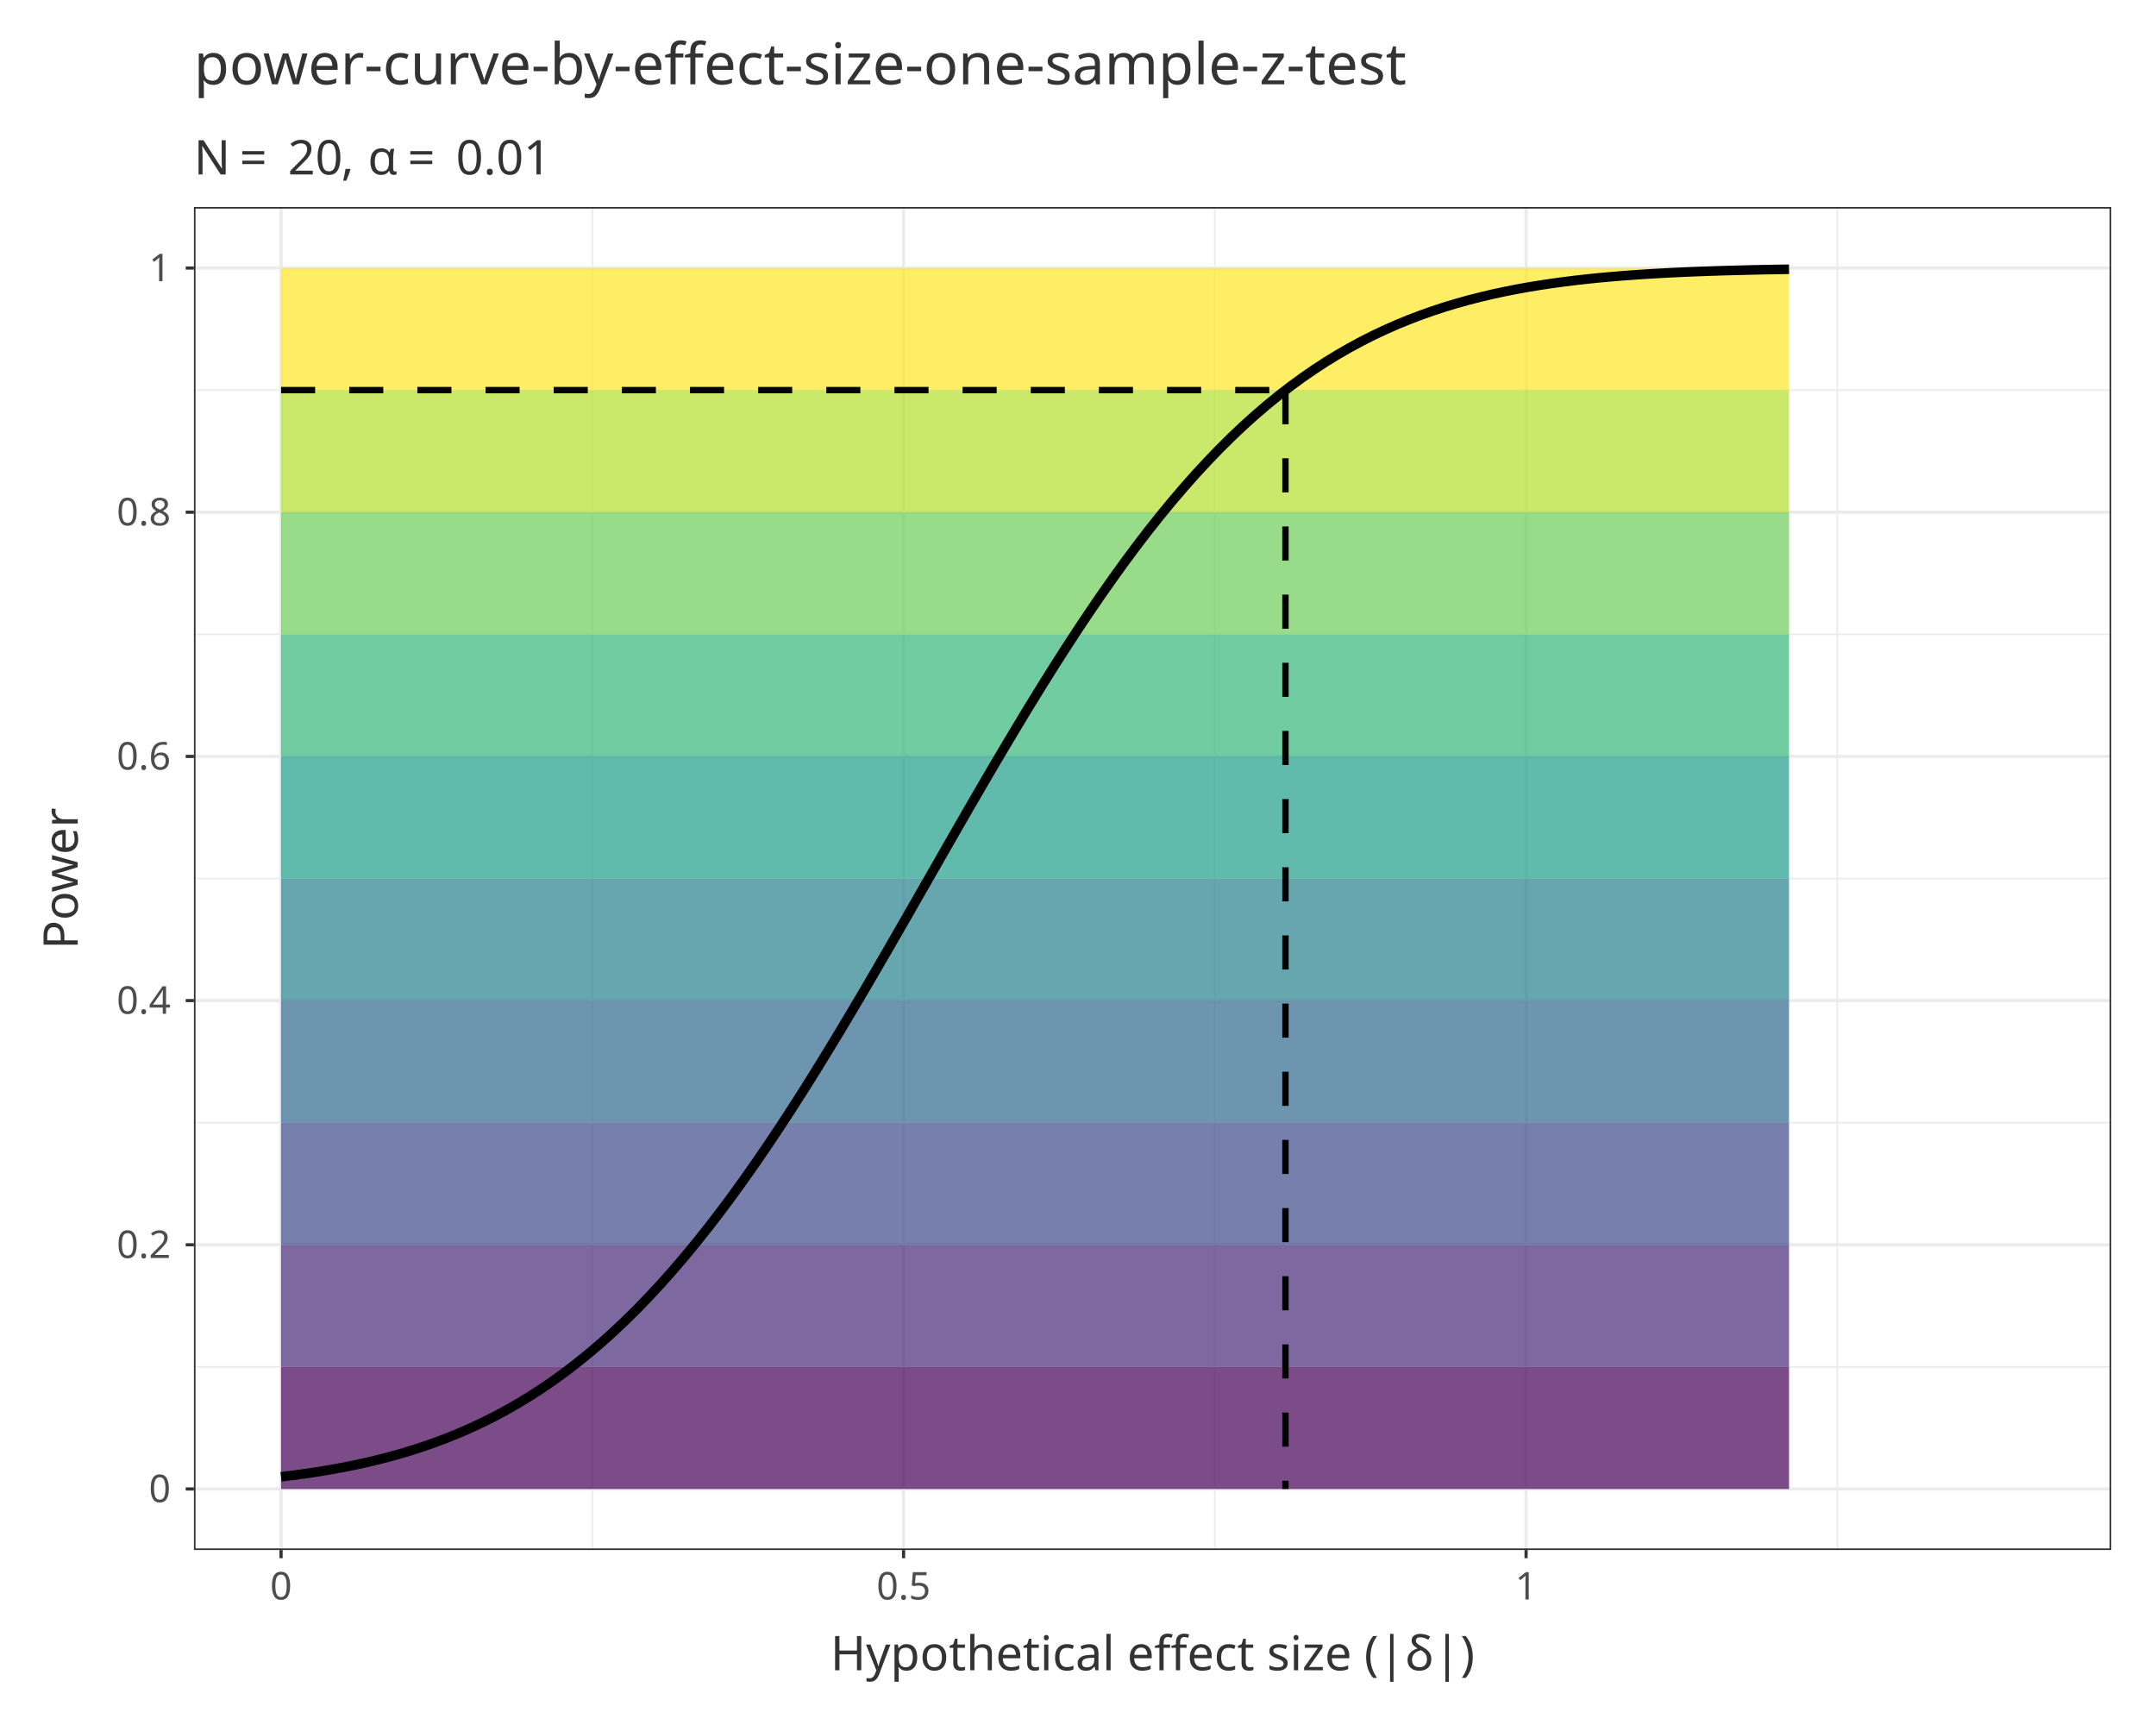
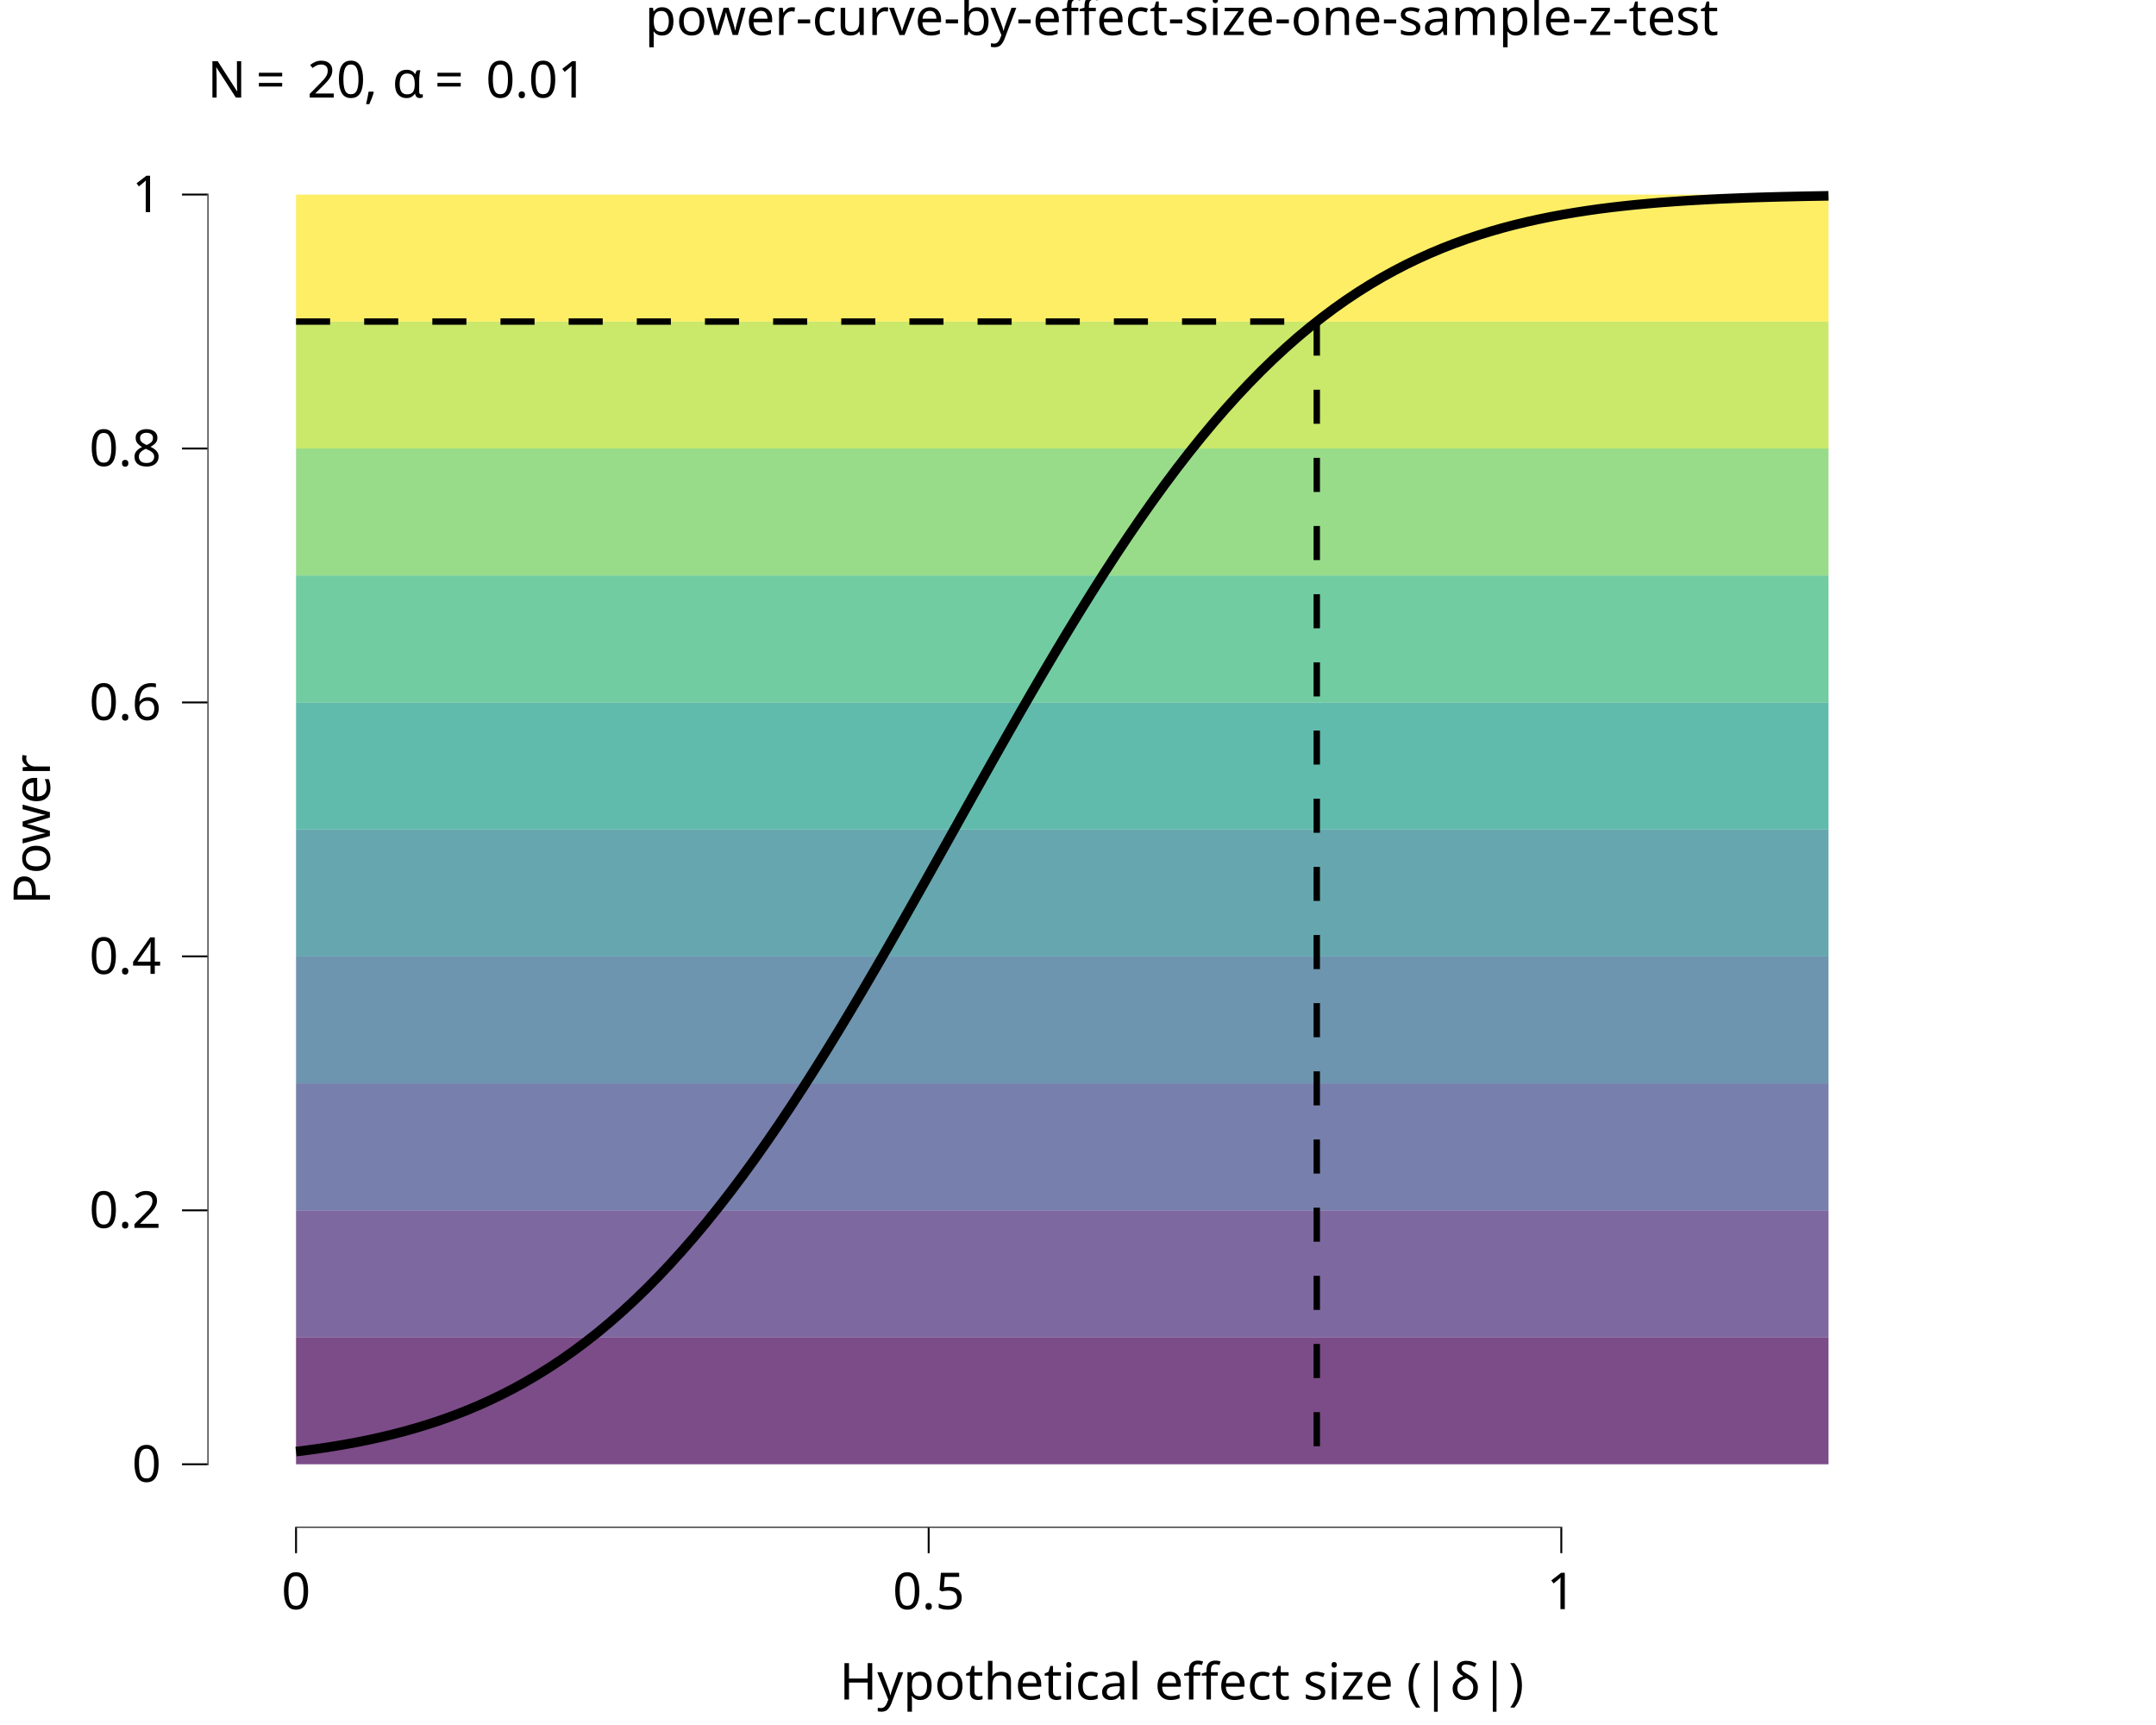
<svg xmlns="http://www.w3.org/2000/svg" class="svglite" data-engine-version="2.0" width="720.00pt" height="576.00pt" viewBox="0 0 720.00 576.00">
  <defs>
    <style type="text/css">
    .svglite line, .svglite polyline, .svglite polygon, .svglite path, .svglite rect, .svglite circle {
      fill: none;
      stroke: #000000;
      stroke-linecap: round;
      stroke-linejoin: round;
      stroke-miterlimit: 10.00;
    }
  </style>
  </defs>
  <rect width="100%" height="100%" style="stroke: none; fill: #FFFFFF;" />
  <defs>
    <clipPath id="cpMC4wMHw3MjAuMDB8MC4wMHw1NzYuMDA=">
      <rect x="0.00" y="0.00" width="720.00" height="576.00" />
    </clipPath>
  </defs>
  <g clip-path="url(#cpMC4wMHw3MjAuMDB8MC4wMHw1NzYuMDA=)">
-     <rect x="0" y="0.00" width="720.00" height="576.00" style="stroke-width: 1.07; stroke: none;" />
+     <rect x="0.00" y="0.00" width="720.00" height="576.00" style="stroke-width: 10.67; stroke: none;" />
  </g>
  <defs>
-     <clipPath id="cpNjQuNzZ8NzA1LjA2fDY5LjEyfDUxNy41Nw==">
-       <rect x="64.76" y="69.12" width="640.30" height="448.46" />
+     <clipPath id="cpNjkuMjh8NzIwLjAwfDQzLjc3fDUxMC4xNA==">
+       <rect x="69.28" y="43.77" width="650.72" height="466.37" />
    </clipPath>
  </defs>
-   <g clip-path="url(#cpNjQuNzZ8NzA1LjA2fDY5LjEyfDUxNy41Nw==)">
-     <rect x="64.76" y="69.12" width="640.30" height="448.46" style="stroke-width: 1.07; stroke: none; fill: #FFFFFF;" />
-     <polyline points="64.76,456.42 705.06,456.42 " style="stroke-width: 0.53; stroke: #EBEBEB; stroke-linecap: butt;" />
-     <polyline points="64.76,374.88 705.06,374.88 " style="stroke-width: 0.53; stroke: #EBEBEB; stroke-linecap: butt;" />
-     <polyline points="64.76,293.35 705.06,293.35 " style="stroke-width: 0.53; stroke: #EBEBEB; stroke-linecap: butt;" />
-     <polyline points="64.76,211.81 705.06,211.81 " style="stroke-width: 0.53; stroke: #EBEBEB; stroke-linecap: butt;" />
-     <polyline points="64.76,130.27 705.06,130.27 " style="stroke-width: 0.53; stroke: #EBEBEB; stroke-linecap: butt;" />
-     <polyline points="197.80,517.57 197.80,69.12 " style="stroke-width: 0.53; stroke: #EBEBEB; stroke-linecap: butt;" />
-     <polyline points="405.69,517.57 405.69,69.12 " style="stroke-width: 0.53; stroke: #EBEBEB; stroke-linecap: butt;" />
-     <polyline points="613.58,517.57 613.58,69.12 " style="stroke-width: 0.53; stroke: #EBEBEB; stroke-linecap: butt;" />
-     <polyline points="64.76,497.19 705.06,497.19 " style="stroke-width: 1.07; stroke: #EBEBEB; stroke-linecap: butt;" />
-     <polyline points="64.76,415.65 705.06,415.65 " style="stroke-width: 1.07; stroke: #EBEBEB; stroke-linecap: butt;" />
-     <polyline points="64.76,334.11 705.06,334.11 " style="stroke-width: 1.07; stroke: #EBEBEB; stroke-linecap: butt;" />
-     <polyline points="64.76,252.58 705.06,252.58 " style="stroke-width: 1.07; stroke: #EBEBEB; stroke-linecap: butt;" />
-     <polyline points="64.76,171.04 705.06,171.04 " style="stroke-width: 1.07; stroke: #EBEBEB; stroke-linecap: butt;" />
-     <polyline points="64.76,89.50 705.06,89.50 " style="stroke-width: 1.07; stroke: #EBEBEB; stroke-linecap: butt;" />
-     <polyline points="93.86,517.57 93.86,69.12 " style="stroke-width: 1.07; stroke: #EBEBEB; stroke-linecap: butt;" />
-     <polyline points="301.75,517.57 301.75,69.12 " style="stroke-width: 1.07; stroke: #EBEBEB; stroke-linecap: butt;" />
-     <polyline points="509.64,517.57 509.64,69.12 " style="stroke-width: 1.07; stroke: #EBEBEB; stroke-linecap: butt;" />
-     <rect x="93.86" y="456.42" width="503.59" height="40.77" style="stroke-width: 1.07; stroke: none; stroke-linecap: butt; stroke-linejoin: miter; fill: #440154; fill-opacity: 0.70;" />
-     <rect x="93.86" y="415.65" width="503.59" height="40.77" style="stroke-width: 1.07; stroke: none; stroke-linecap: butt; stroke-linejoin: miter; fill: #482878; fill-opacity: 0.70;" />
-     <rect x="93.86" y="374.88" width="503.59" height="40.77" style="stroke-width: 1.07; stroke: none; stroke-linecap: butt; stroke-linejoin: miter; fill: #3E4A89; fill-opacity: 0.70;" />
-     <rect x="93.86" y="334.11" width="503.59" height="40.77" style="stroke-width: 1.07; stroke: none; stroke-linecap: butt; stroke-linejoin: miter; fill: #31688E; fill-opacity: 0.70;" />
-     <rect x="93.86" y="293.35" width="503.59" height="40.77" style="stroke-width: 1.07; stroke: none; stroke-linecap: butt; stroke-linejoin: miter; fill: #26828E; fill-opacity: 0.70;" />
-     <rect x="93.86" y="252.58" width="503.59" height="40.77" style="stroke-width: 1.07; stroke: none; stroke-linecap: butt; stroke-linejoin: miter; fill: #1F9E89; fill-opacity: 0.70;" />
-     <rect x="93.86" y="211.81" width="503.59" height="40.77" style="stroke-width: 1.07; stroke: none; stroke-linecap: butt; stroke-linejoin: miter; fill: #35B779; fill-opacity: 0.70;" />
-     <rect x="93.86" y="171.04" width="503.59" height="40.77" style="stroke-width: 1.07; stroke: none; stroke-linecap: butt; stroke-linejoin: miter; fill: #6DCD59; fill-opacity: 0.70;" />
-     <rect x="93.86" y="130.27" width="503.59" height="40.77" style="stroke-width: 1.07; stroke: none; stroke-linecap: butt; stroke-linejoin: miter; fill: #B4DE2C; fill-opacity: 0.70;" />
-     <rect x="93.86" y="89.50" width="503.59" height="40.77" style="stroke-width: 1.07; stroke: none; stroke-linecap: butt; stroke-linejoin: miter; fill: #FDE725; fill-opacity: 0.70;" />
-     <polyline points="93.86,493.11 97.82,492.63 101.79,492.09 105.76,491.50 109.72,490.85 113.69,490.14 117.65,489.36 121.62,488.51 125.58,487.58 129.55,486.57 133.51,485.48 137.48,484.29 141.44,483.00 145.41,481.61 149.37,480.11 153.34,478.50 157.30,476.77 161.27,474.91 165.23,472.92 169.20,470.79 173.16,468.52 177.13,466.10 181.10,463.53 185.06,460.80 189.03,457.92 192.99,454.86 196.96,451.64 200.92,448.25 204.89,444.68 208.85,440.94 212.82,437.02 216.78,432.92 220.75,428.64 224.71,424.18 228.68,419.54 232.64,414.73 236.61,409.74 240.57,404.59 244.54,399.26 248.50,393.77 252.47,388.13 256.43,382.33 260.40,376.39 264.37,370.31 268.33,364.10 272.30,357.77 276.26,351.33 280.23,344.79 284.19,338.16 288.16,331.45 292.12,324.67 296.09,317.84 300.05,310.96 304.02,304.05 307.98,297.12 311.95,290.19 315.91,283.26 319.88,276.34 323.84,269.46 327.81,262.62 331.77,255.84 335.74,249.13 339.71,242.49 343.67,235.94 347.64,229.49 351.60,223.15 355.57,216.93 359.53,210.84 363.50,204.89 367.46,199.08 371.43,193.42 375.39,187.92 379.36,182.57 383.32,177.40 387.29,172.40 391.25,167.57 395.22,162.92 399.18,158.44 403.15,154.15 407.11,150.03 411.08,146.09 415.04,142.33 419.01,138.75 422.98,135.34 426.94,132.11 430.91,129.04 434.87,126.14 438.84,123.40 442.80,120.81 446.77,118.38 450.73,116.10 454.70,113.96 458.66,111.96 462.63,110.09 466.59,108.34 470.56,106.72 474.52,105.21 478.49,103.81 482.45,102.51 486.42,101.32 490.38,100.21 494.35,99.20 498.32,98.26 502.28,97.40 506.25,96.62 510.21,95.90 514.18,95.25 518.14,94.65 522.11,94.11 526.07,93.62 530.04,93.17 534.00,92.77 537.97,92.41 541.93,92.08 545.90,91.79 549.86,91.52 553.83,91.29 557.79,91.08 561.76,90.89 565.72,90.72 569.69,90.57 573.65,90.44 577.62,90.32 581.59,90.22 585.55,90.12 589.52,90.04 593.48,89.97 597.45,89.91 " style="stroke-width: 3.20; stroke-linecap: butt;" />
-     <line x1="429.28" y1="130.27" x2="429.28" y2="497.19" style="stroke-width: 2.13; stroke-dasharray: 11.38,11.38; stroke-linecap: butt;" />
-     <line x1="93.86" y1="130.27" x2="429.28" y2="130.27" style="stroke-width: 2.13; stroke-dasharray: 11.38,11.38; stroke-linecap: butt;" />
-     <rect x="64.76" y="69.12" width="640.30" height="448.46" style="stroke-width: 1.07; stroke: #333333;" />
+   <g clip-path="url(#cpNjkuMjh8NzIwLjAwfDQzLjc3fDUxMC4xNA==)">
+     <rect x="69.28" y="43.77" width="650.72" height="466.37" style="stroke-width: 10.67; stroke: none;" />
+     <rect x="98.86" y="446.54" width="511.78" height="42.40" style="stroke-width: 1.07; stroke: none; stroke-linecap: butt; stroke-linejoin: miter; fill: #440154; fill-opacity: 0.70;" />
+     <rect x="98.86" y="404.15" width="511.78" height="42.40" style="stroke-width: 1.07; stroke: none; stroke-linecap: butt; stroke-linejoin: miter; fill: #482878; fill-opacity: 0.70;" />
+     <rect x="98.86" y="361.75" width="511.78" height="42.40" style="stroke-width: 1.07; stroke: none; stroke-linecap: butt; stroke-linejoin: miter; fill: #3E4A89; fill-opacity: 0.70;" />
+     <rect x="98.86" y="319.35" width="511.78" height="42.40" style="stroke-width: 1.07; stroke: none; stroke-linecap: butt; stroke-linejoin: miter; fill: #31688E; fill-opacity: 0.70;" />
+     <rect x="98.86" y="276.96" width="511.78" height="42.40" style="stroke-width: 1.07; stroke: none; stroke-linecap: butt; stroke-linejoin: miter; fill: #26828E; fill-opacity: 0.70;" />
+     <rect x="98.86" y="234.56" width="511.78" height="42.40" style="stroke-width: 1.07; stroke: none; stroke-linecap: butt; stroke-linejoin: miter; fill: #1F9E89; fill-opacity: 0.70;" />
+     <rect x="98.86" y="192.16" width="511.78" height="42.40" style="stroke-width: 1.07; stroke: none; stroke-linecap: butt; stroke-linejoin: miter; fill: #35B779; fill-opacity: 0.70;" />
+     <rect x="98.86" y="149.76" width="511.78" height="42.40" style="stroke-width: 1.07; stroke: none; stroke-linecap: butt; stroke-linejoin: miter; fill: #6DCD59; fill-opacity: 0.70;" />
+     <rect x="98.86" y="107.37" width="511.78" height="42.40" style="stroke-width: 1.07; stroke: none; stroke-linecap: butt; stroke-linejoin: miter; fill: #B4DE2C; fill-opacity: 0.70;" />
+     <rect x="98.86" y="64.97" width="511.78" height="42.40" style="stroke-width: 1.07; stroke: none; stroke-linecap: butt; stroke-linejoin: miter; fill: #FDE725; fill-opacity: 0.70;" />
+     <polyline points="98.86,484.70 102.89,484.20 106.92,483.64 110.95,483.02 114.98,482.35 119.01,481.61 123.04,480.80 127.07,479.91 131.10,478.95 135.13,477.90 139.16,476.76 143.19,475.53 147.22,474.19 151.25,472.74 155.28,471.18 159.31,469.51 163.34,467.70 167.37,465.77 171.40,463.70 175.43,461.48 179.46,459.12 183.49,456.61 187.52,453.94 191.55,451.10 195.58,448.10 199.61,444.93 203.64,441.58 207.66,438.05 211.69,434.34 215.72,430.45 219.75,426.37 223.78,422.10 227.81,417.65 231.84,413.02 235.87,408.20 239.90,403.19 243.93,398.00 247.96,392.64 251.99,387.10 256.02,381.39 260.05,375.52 264.08,369.49 268.11,363.31 272.14,356.99 276.17,350.54 280.20,343.95 284.23,337.26 288.26,330.46 292.29,323.56 296.32,316.59 300.35,309.54 304.38,302.43 308.41,295.28 312.44,288.09 316.47,280.89 320.50,273.67 324.53,266.46 328.56,259.28 332.59,252.12 336.62,245.01 340.65,237.95 344.68,230.97 348.71,224.07 352.74,217.26 356.77,210.55 360.80,203.96 364.83,197.49 368.85,191.16 372.88,184.97 376.91,178.92 380.94,173.04 384.97,167.32 389.00,161.76 393.03,156.38 397.06,151.18 401.09,146.16 405.12,141.32 409.15,136.66 413.18,132.20 417.21,127.92 421.24,123.82 425.27,119.91 429.30,116.19 433.33,112.64 437.36,109.28 441.39,106.09 445.42,103.07 449.45,100.22 453.48,97.53 457.51,95.01 461.54,92.63 465.57,90.41 469.60,88.32 473.63,86.38 477.66,84.56 481.69,82.87 485.72,81.30 489.75,79.85 493.78,78.50 497.81,77.26 501.84,76.11 505.87,75.05 509.90,74.08 513.93,73.19 517.96,72.37 521.99,71.63 526.02,70.95 530.04,70.33 534.07,69.76 538.10,69.25 542.13,68.79 546.16,68.37 550.19,68.00 554.22,67.65 558.25,67.35 562.28,67.07 566.31,66.83 570.34,66.61 574.37,66.41 578.40,66.24 582.43,66.08 586.46,65.94 590.49,65.82 594.52,65.71 598.55,65.62 602.58,65.53 606.61,65.46 610.64,65.39 " style="stroke-width: 3.20; stroke-linecap: butt;" />
+     <line x1="439.74" y1="107.37" x2="439.74" y2="488.94" style="stroke-width: 2.13; stroke-dasharray: 11.38,11.38; stroke-linecap: butt;" />
+     <line x1="98.86" y1="107.37" x2="439.74" y2="107.37" style="stroke-width: 2.13; stroke-dasharray: 11.38,11.38; stroke-linecap: butt;" />
+     <line x1="98.54" y1="510.14" x2="521.72" y2="510.14" style="stroke-width: 0.64; stroke-linecap: butt;" />
+     <line x1="69.28" y1="489.26" x2="69.28" y2="64.65" style="stroke-width: 0.64; stroke-linecap: butt;" />
+     <rect x="69.28" y="43.77" width="650.72" height="466.37" style="stroke-width: 0.00; stroke: none;" />
  </g>
  <g clip-path="url(#cpMC4wMHw3MjAuMDB8MC4wMHw1NzYuMDA=)">
-     <text x="57.03" y="501.59" text-anchor="end" style="font-size: 12.80px; fill: #4D4D4D; font-family: sans;" textLength="7.12px" lengthAdjust="spacingAndGlyphs">0</text>
-     <text x="57.03" y="420.06" text-anchor="end" style="font-size: 12.80px; fill: #4D4D4D; font-family: sans;" textLength="17.79px" lengthAdjust="spacingAndGlyphs">0.2</text>
-     <text x="57.03" y="338.52" text-anchor="end" style="font-size: 12.80px; fill: #4D4D4D; font-family: sans;" textLength="17.79px" lengthAdjust="spacingAndGlyphs">0.4</text>
-     <text x="57.03" y="256.98" text-anchor="end" style="font-size: 12.80px; fill: #4D4D4D; font-family: sans;" textLength="17.79px" lengthAdjust="spacingAndGlyphs">0.6</text>
-     <text x="57.03" y="175.44" text-anchor="end" style="font-size: 12.80px; fill: #4D4D4D; font-family: sans;" textLength="17.79px" lengthAdjust="spacingAndGlyphs">0.8</text>
-     <text x="57.03" y="93.91" text-anchor="end" style="font-size: 12.80px; fill: #4D4D4D; font-family: sans;" textLength="7.12px" lengthAdjust="spacingAndGlyphs">1</text>
-     <polyline points="62.02,497.19 64.76,497.19 " style="stroke-width: 1.07; stroke: #333333; stroke-linecap: butt;" />
-     <polyline points="62.02,415.65 64.76,415.65 " style="stroke-width: 1.07; stroke: #333333; stroke-linecap: butt;" />
-     <polyline points="62.02,334.11 64.76,334.11 " style="stroke-width: 1.07; stroke: #333333; stroke-linecap: butt;" />
-     <polyline points="62.02,252.58 64.76,252.58 " style="stroke-width: 1.07; stroke: #333333; stroke-linecap: butt;" />
-     <polyline points="62.02,171.04 64.76,171.04 " style="stroke-width: 1.07; stroke: #333333; stroke-linecap: butt;" />
-     <polyline points="62.02,89.50 64.76,89.50 " style="stroke-width: 1.07; stroke: #333333; stroke-linecap: butt;" />
-     <polyline points="93.86,520.31 93.86,517.57 " style="stroke-width: 1.07; stroke: #333333; stroke-linecap: butt;" />
-     <polyline points="301.75,520.31 301.75,517.57 " style="stroke-width: 1.07; stroke: #333333; stroke-linecap: butt;" />
-     <polyline points="509.64,520.31 509.64,517.57 " style="stroke-width: 1.07; stroke: #333333; stroke-linecap: butt;" />
-     <text x="93.86" y="534.10" text-anchor="middle" style="font-size: 12.80px; fill: #4D4D4D; font-family: sans;" textLength="7.12px" lengthAdjust="spacingAndGlyphs">0</text>
-     <text x="301.75" y="534.10" text-anchor="middle" style="font-size: 12.80px; fill: #4D4D4D; font-family: sans;" textLength="17.79px" lengthAdjust="spacingAndGlyphs">0.5</text>
-     <text x="509.64" y="534.10" text-anchor="middle" style="font-size: 12.80px; fill: #4D4D4D; font-family: sans;" textLength="7.12px" lengthAdjust="spacingAndGlyphs">1</text>
-     <text x="384.91" y="557.73" text-anchor="middle" style="font-size: 16.00px; fill: #333333; font-family: sans;" textLength="196.88px" lengthAdjust="spacingAndGlyphs">Hypothetical effect size (|δ|)</text>
-     <text transform="translate(25.96,293.35) rotate(-90)" text-anchor="middle" style="font-size: 16.00px; fill: #333333; font-family: sans;" textLength="45.36px" lengthAdjust="spacingAndGlyphs">Power</text>
-     <text x="64.76" y="58.26" style="font-size: 16.00px; fill: #333333; font-family: sans;" textLength="11.56px" lengthAdjust="spacingAndGlyphs">N</text>
-     <text x="80.02" y="58.26" style="font-size: 16.00px; fill: #333333; font-family: sans;" textLength="12.42px" lengthAdjust="spacingAndGlyphs">=</text>
-     <text x="96.14" y="58.26" style="font-size: 16.00px; fill: #333333; font-family: sans;" textLength="17.80px" lengthAdjust="spacingAndGlyphs">20</text>
-     <text x="113.94" y="58.26" style="font-size: 16.00px; fill: #333333; font-family: sans;" textLength="8.89px" lengthAdjust="spacingAndGlyphs">, </text>
-     <text x="122.83" y="58.26" style="font-size: 16.00px; fill: #333333; font-family: sans;" textLength="9.60px" lengthAdjust="spacingAndGlyphs">α</text>
-     <text x="136.14" y="58.26" style="font-size: 16.00px; fill: #333333; font-family: sans;" textLength="12.42px" lengthAdjust="spacingAndGlyphs">=</text>
-     <text x="152.26" y="58.26" style="font-size: 16.00px; fill: #333333; font-family: sans;" textLength="31.14px" lengthAdjust="spacingAndGlyphs">0.01</text>
-     <text x="64.76" y="28.16" style="font-size: 19.20px; fill: #333333; font-family: sans;" textLength="386.33px" lengthAdjust="spacingAndGlyphs">power-curve-by-effect-size-one-sample-z-test</text>
+     <polyline points="69.28,510.14 69.28,43.77 " style="stroke-width: 0.00; stroke: none; stroke-linecap: butt;" />
+     <text x="53.81" y="494.79" text-anchor="end" style="font-size: 17.00px; font-family: sans;" textLength="9.46px" lengthAdjust="spacingAndGlyphs">0</text>
+     <text x="53.81" y="410.00" text-anchor="end" style="font-size: 17.00px; font-family: sans;" textLength="23.63px" lengthAdjust="spacingAndGlyphs">0.2</text>
+     <text x="53.81" y="325.20" text-anchor="end" style="font-size: 17.00px; font-family: sans;" textLength="23.63px" lengthAdjust="spacingAndGlyphs">0.4</text>
+     <text x="53.81" y="240.41" text-anchor="end" style="font-size: 17.00px; font-family: sans;" textLength="23.63px" lengthAdjust="spacingAndGlyphs">0.6</text>
+     <text x="53.81" y="155.61" text-anchor="end" style="font-size: 17.00px; font-family: sans;" textLength="23.63px" lengthAdjust="spacingAndGlyphs">0.8</text>
+     <text x="53.81" y="70.82" text-anchor="end" style="font-size: 17.00px; font-family: sans;" textLength="9.46px" lengthAdjust="spacingAndGlyphs">1</text>
+     <polyline points="60.78,488.94 69.28,488.94 " style="stroke-width: 0.64; stroke-linecap: butt;" />
+     <polyline points="60.78,404.15 69.28,404.15 " style="stroke-width: 0.64; stroke-linecap: butt;" />
+     <polyline points="60.78,319.35 69.28,319.35 " style="stroke-width: 0.64; stroke-linecap: butt;" />
+     <polyline points="60.78,234.56 69.28,234.56 " style="stroke-width: 0.64; stroke-linecap: butt;" />
+     <polyline points="60.78,149.76 69.28,149.76 " style="stroke-width: 0.64; stroke-linecap: butt;" />
+     <polyline points="60.78,64.97 69.28,64.97 " style="stroke-width: 0.64; stroke-linecap: butt;" />
+     <polyline points="69.28,510.14 720.00,510.14 " style="stroke-width: 0.00; stroke: none; stroke-linecap: butt;" />
+     <polyline points="98.86,518.64 98.86,510.14 " style="stroke-width: 0.64; stroke-linecap: butt;" />
+     <polyline points="310.13,518.64 310.13,510.14 " style="stroke-width: 0.64; stroke-linecap: butt;" />
+     <polyline points="521.40,518.64 521.40,510.14 " style="stroke-width: 0.64; stroke-linecap: butt;" />
+     <text x="98.86" y="537.32" text-anchor="middle" style="font-size: 17.00px; font-family: sans;" textLength="9.46px" lengthAdjust="spacingAndGlyphs">0</text>
+     <text x="310.13" y="537.32" text-anchor="middle" style="font-size: 17.00px; font-family: sans;" textLength="23.63px" lengthAdjust="spacingAndGlyphs">0.5</text>
+     <text x="521.40" y="537.32" text-anchor="middle" style="font-size: 17.00px; font-family: sans;" textLength="9.46px" lengthAdjust="spacingAndGlyphs">1</text>
+     <text x="394.64" y="567.49" text-anchor="middle" style="font-size: 17.00px; font-family: sans;" textLength="209.18px" lengthAdjust="spacingAndGlyphs">Hypothetical effect size (|δ|)</text>
+     <text transform="translate(16.68,276.96) rotate(-90)" text-anchor="middle" style="font-size: 17.00px; font-family: sans;" textLength="48.20px" lengthAdjust="spacingAndGlyphs">Power</text>
+     <text x="69.28" y="32.58" style="font-size: 17.00px; font-family: sans;" textLength="12.28px" lengthAdjust="spacingAndGlyphs">N</text>
+     <text x="85.50" y="32.58" style="font-size: 17.00px; font-family: sans;" textLength="13.20px" lengthAdjust="spacingAndGlyphs">=</text>
+     <text x="102.63" y="32.58" style="font-size: 17.00px; font-family: sans;" textLength="18.91px" lengthAdjust="spacingAndGlyphs">20</text>
+     <text x="121.55" y="32.58" style="font-size: 17.00px; font-family: sans;" textLength="9.45px" lengthAdjust="spacingAndGlyphs">, </text>
+     <text x="130.99" y="32.58" style="font-size: 17.00px; font-family: sans;" textLength="10.20px" lengthAdjust="spacingAndGlyphs">α</text>
+     <text x="145.13" y="32.58" style="font-size: 17.00px; font-family: sans;" textLength="13.20px" lengthAdjust="spacingAndGlyphs">=</text>
+     <text x="162.26" y="32.58" style="font-size: 17.00px; font-family: sans;" textLength="33.09px" lengthAdjust="spacingAndGlyphs">0.01</text>
+     <text x="394.64" y="11.70" text-anchor="middle" style="font-size: 17.00px; font-family: sans;" textLength="342.07px" lengthAdjust="spacingAndGlyphs">power-curve-by-effect-size-one-sample-z-test</text>
  </g>
</svg>
